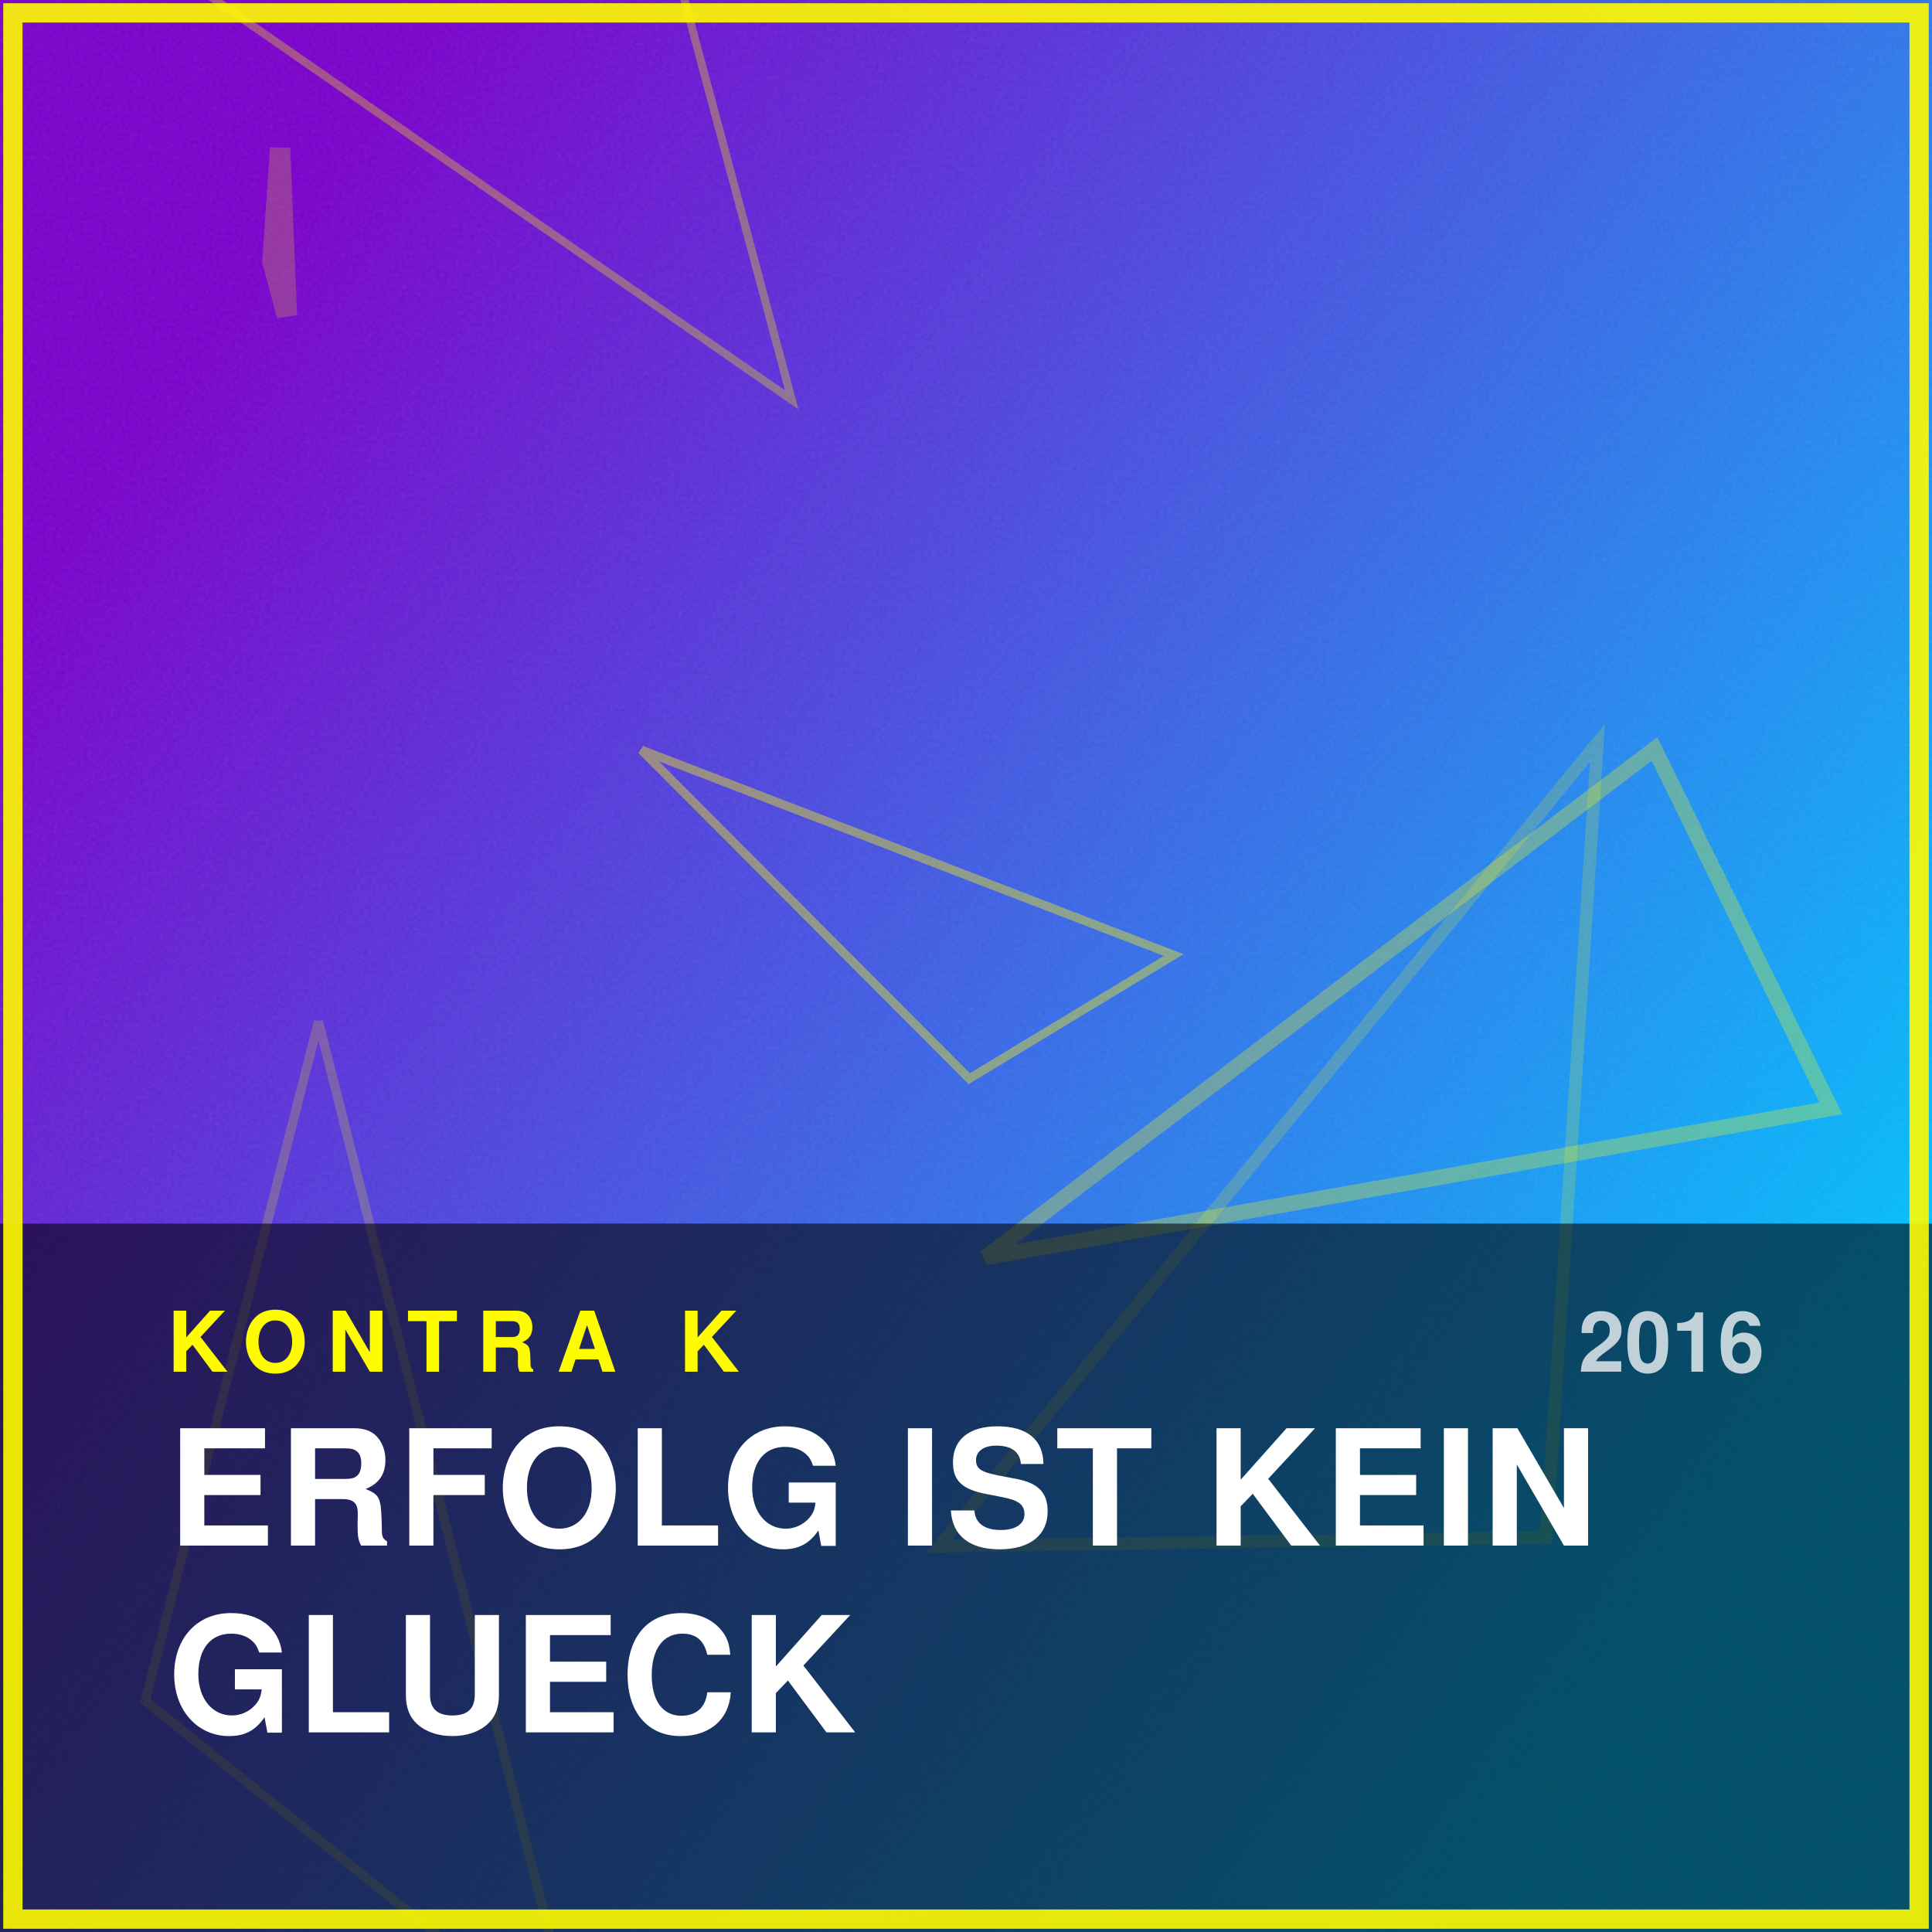
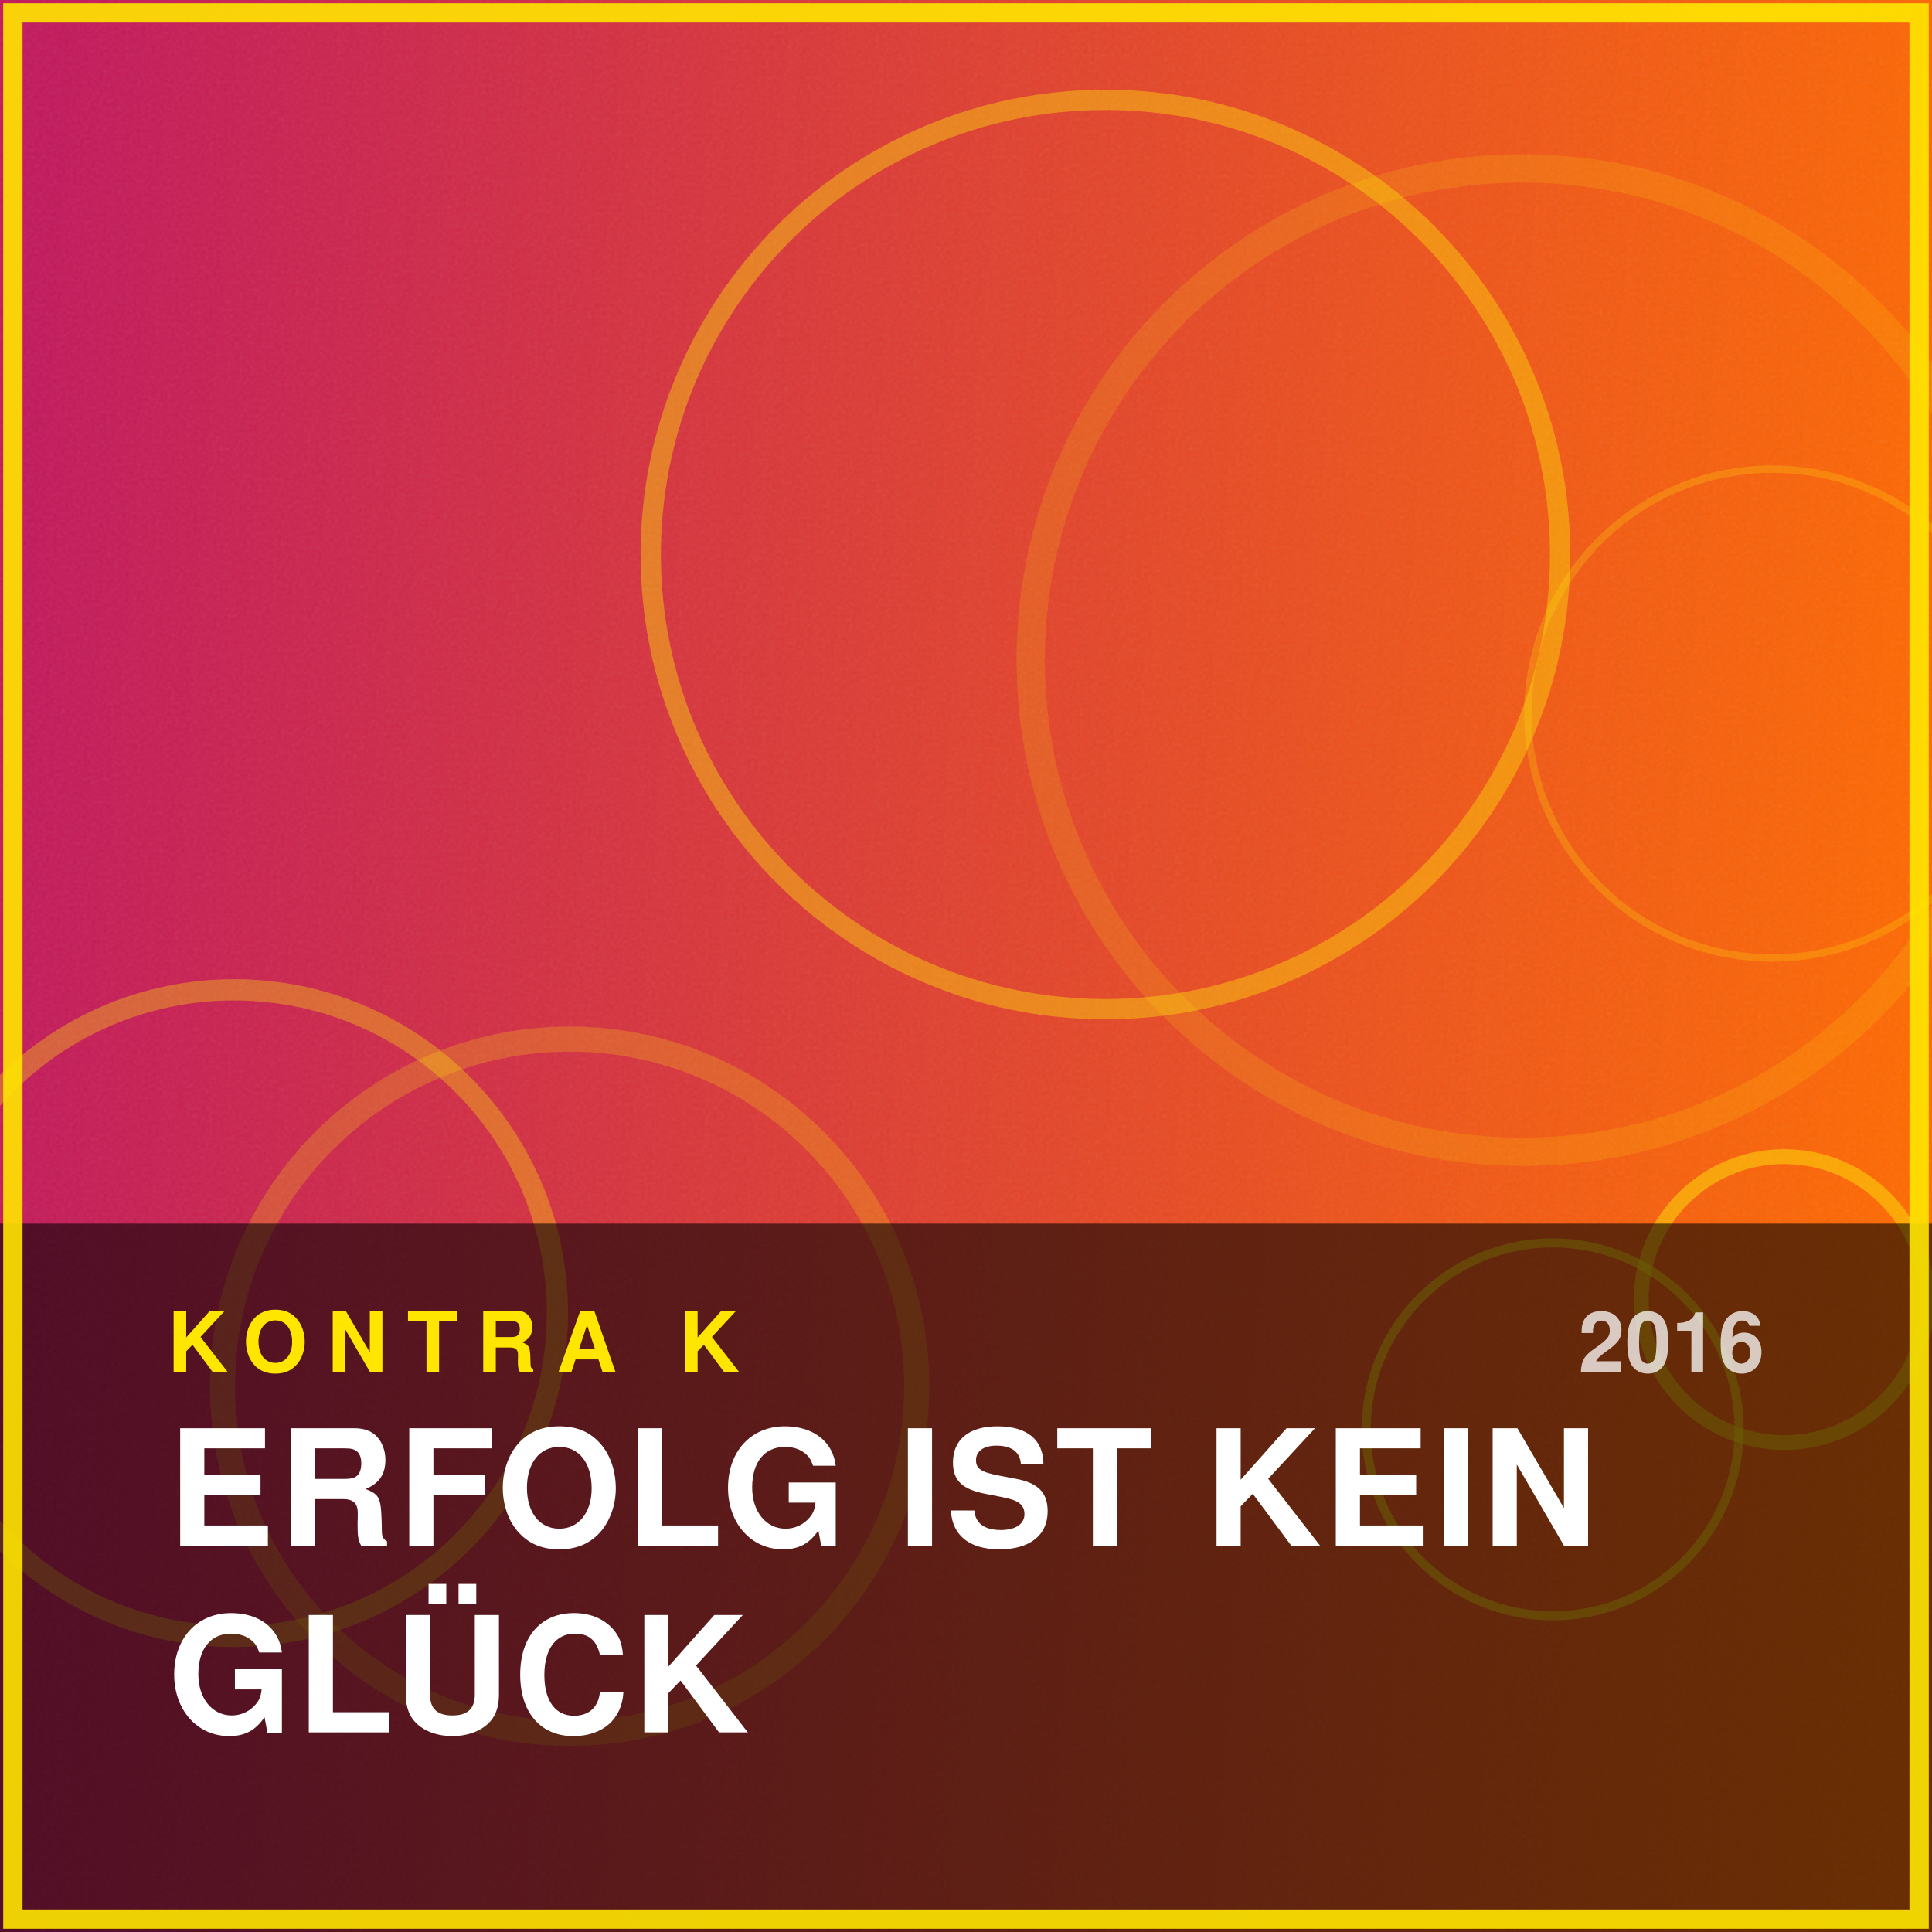
- <svg xmlns="http://www.w3.org/2000/svg" viewBox="0 0 600 600" width="600" height="600" role="img" aria-label="Erfolg ist kein Glueck von Kontra K">
+ <svg xmlns="http://www.w3.org/2000/svg" viewBox="0 0 600 600" width="600" height="600" role="img" aria-label="Erfolg ist kein Glück von Kontra K">
  <defs>
-     <linearGradient id="bg" gradientTransform="rotate(216 0.5 0.5)">
-       <stop offset="0%" stop-color="#00c2ff" />
-       <stop offset="100%" stop-color="#7a00cc" />
+     <linearGradient id="bg" gradientTransform="rotate(185 0.5 0.5)">
+       <stop offset="0%" stop-color="#ff6a00" />
+       <stop offset="100%" stop-color="#c2185b" />
    </linearGradient>
    <filter id="grain">
      <feTurbulence type="fractalNoise" baseFrequency="0.85" numOctaves="3" />
      <feColorMatrix type="saturate" values="0" />
    </filter>
    <clipPath id="clip">
      <rect width="600" height="600" />
    </clipPath>
  </defs>
  <g clip-path="url(#clip)">
    <rect width="600" height="600" fill="url(#bg)" />
-     <polygon points="45.1,528.2 179.5,635.9 98.9,317.3" fill="none" stroke="#fffb00" stroke-width="2.9" opacity="0.20" />
-     <polygon points="568.6,344.2 513.8,232.6 306.0,390.5" fill="none" stroke="#fffb00" stroke-width="4.8" opacity="0.29" />
-     <polygon points="51.2,-10.9 245.9,124.2 179.3,-124.1" fill="none" stroke="#fffb00" stroke-width="2.5" opacity="0.31" />
-     <polygon points="199.2,232.9 301.0,335.0 364.5,296.6" fill="none" stroke="#fffb00" stroke-width="2.7" opacity="0.40" />
-     <polygon points="291.7,480.2 480.2,477.4 496.1,230.7" fill="none" stroke="#fffb00" stroke-width="3.9" opacity="0.18" />
-     <polygon points="84.6,81.2 87.0,46.0 89.1,98.0" fill="none" stroke="#fffb00" stroke-width="6.3" opacity="0.20" />
+     <circle cx="482.2" cy="443.9" r="57.9" fill="none" stroke="#ffe600" stroke-width="2.8" opacity="0.54" />
+     <circle cx="550.4" cy="221.6" r="75.9" fill="none" stroke="#ffe600" stroke-width="2.3" opacity="0.24" />
+     <circle cx="472.8" cy="205.0" r="152.7" fill="none" stroke="#ffe600" stroke-width="8.8" opacity="0.16" />
+     <circle cx="554.1" cy="403.6" r="44.4" fill="none" stroke="#ffe600" stroke-width="4.6" opacity="0.50" />
+     <circle cx="72.7" cy="407.8" r="100.4" fill="none" stroke="#ffe600" stroke-width="6.6" opacity="0.34" />
+     <circle cx="343.3" cy="172.2" r="141.2" fill="none" stroke="#ffe600" stroke-width="6.3" opacity="0.41" />
+     <circle cx="176.9" cy="430.5" r="107.8" fill="none" stroke="#ffe600" stroke-width="7.8" opacity="0.23" />
    <rect width="600" height="600" filter="url(#grain)" opacity="0.10" />
    <rect x="0" y="380" width="600" height="220" fill="#000" opacity="0.58" />
-     <text x="52" y="426" font-family="Helvetica, Arial, sans-serif" font-size="26" font-weight="700" letter-spacing="6" fill="#fffb00">KONTRA K</text>
+     <text x="52" y="426" font-family="Helvetica, Arial, sans-serif" font-size="26" font-weight="700" letter-spacing="6" fill="#ffe600">KONTRA K</text>
    <text x="52" y="480" font-family="Helvetica, Arial, sans-serif" font-size="50" font-weight="800" letter-spacing="1" fill="#ffffff">
      <tspan x="52" dy="0">ERFOLG IST KEIN</tspan>
-       <tspan x="52" dy="58">GLUECK</tspan>
+       <tspan x="52" dy="58">GLÜCK</tspan>
    </text>
    <text x="548" y="426" text-anchor="end" font-family="Helvetica, Arial, sans-serif" font-size="26" font-weight="700" fill="#ffffff" opacity="0.75">2016</text>
  </g>
-   <rect x="4" y="4" width="592" height="592" fill="none" stroke="#fffb00" stroke-width="6" opacity="0.9" />
+   <rect x="4" y="4" width="592" height="592" fill="none" stroke="#ffe600" stroke-width="6" opacity="0.9" />
</svg>
